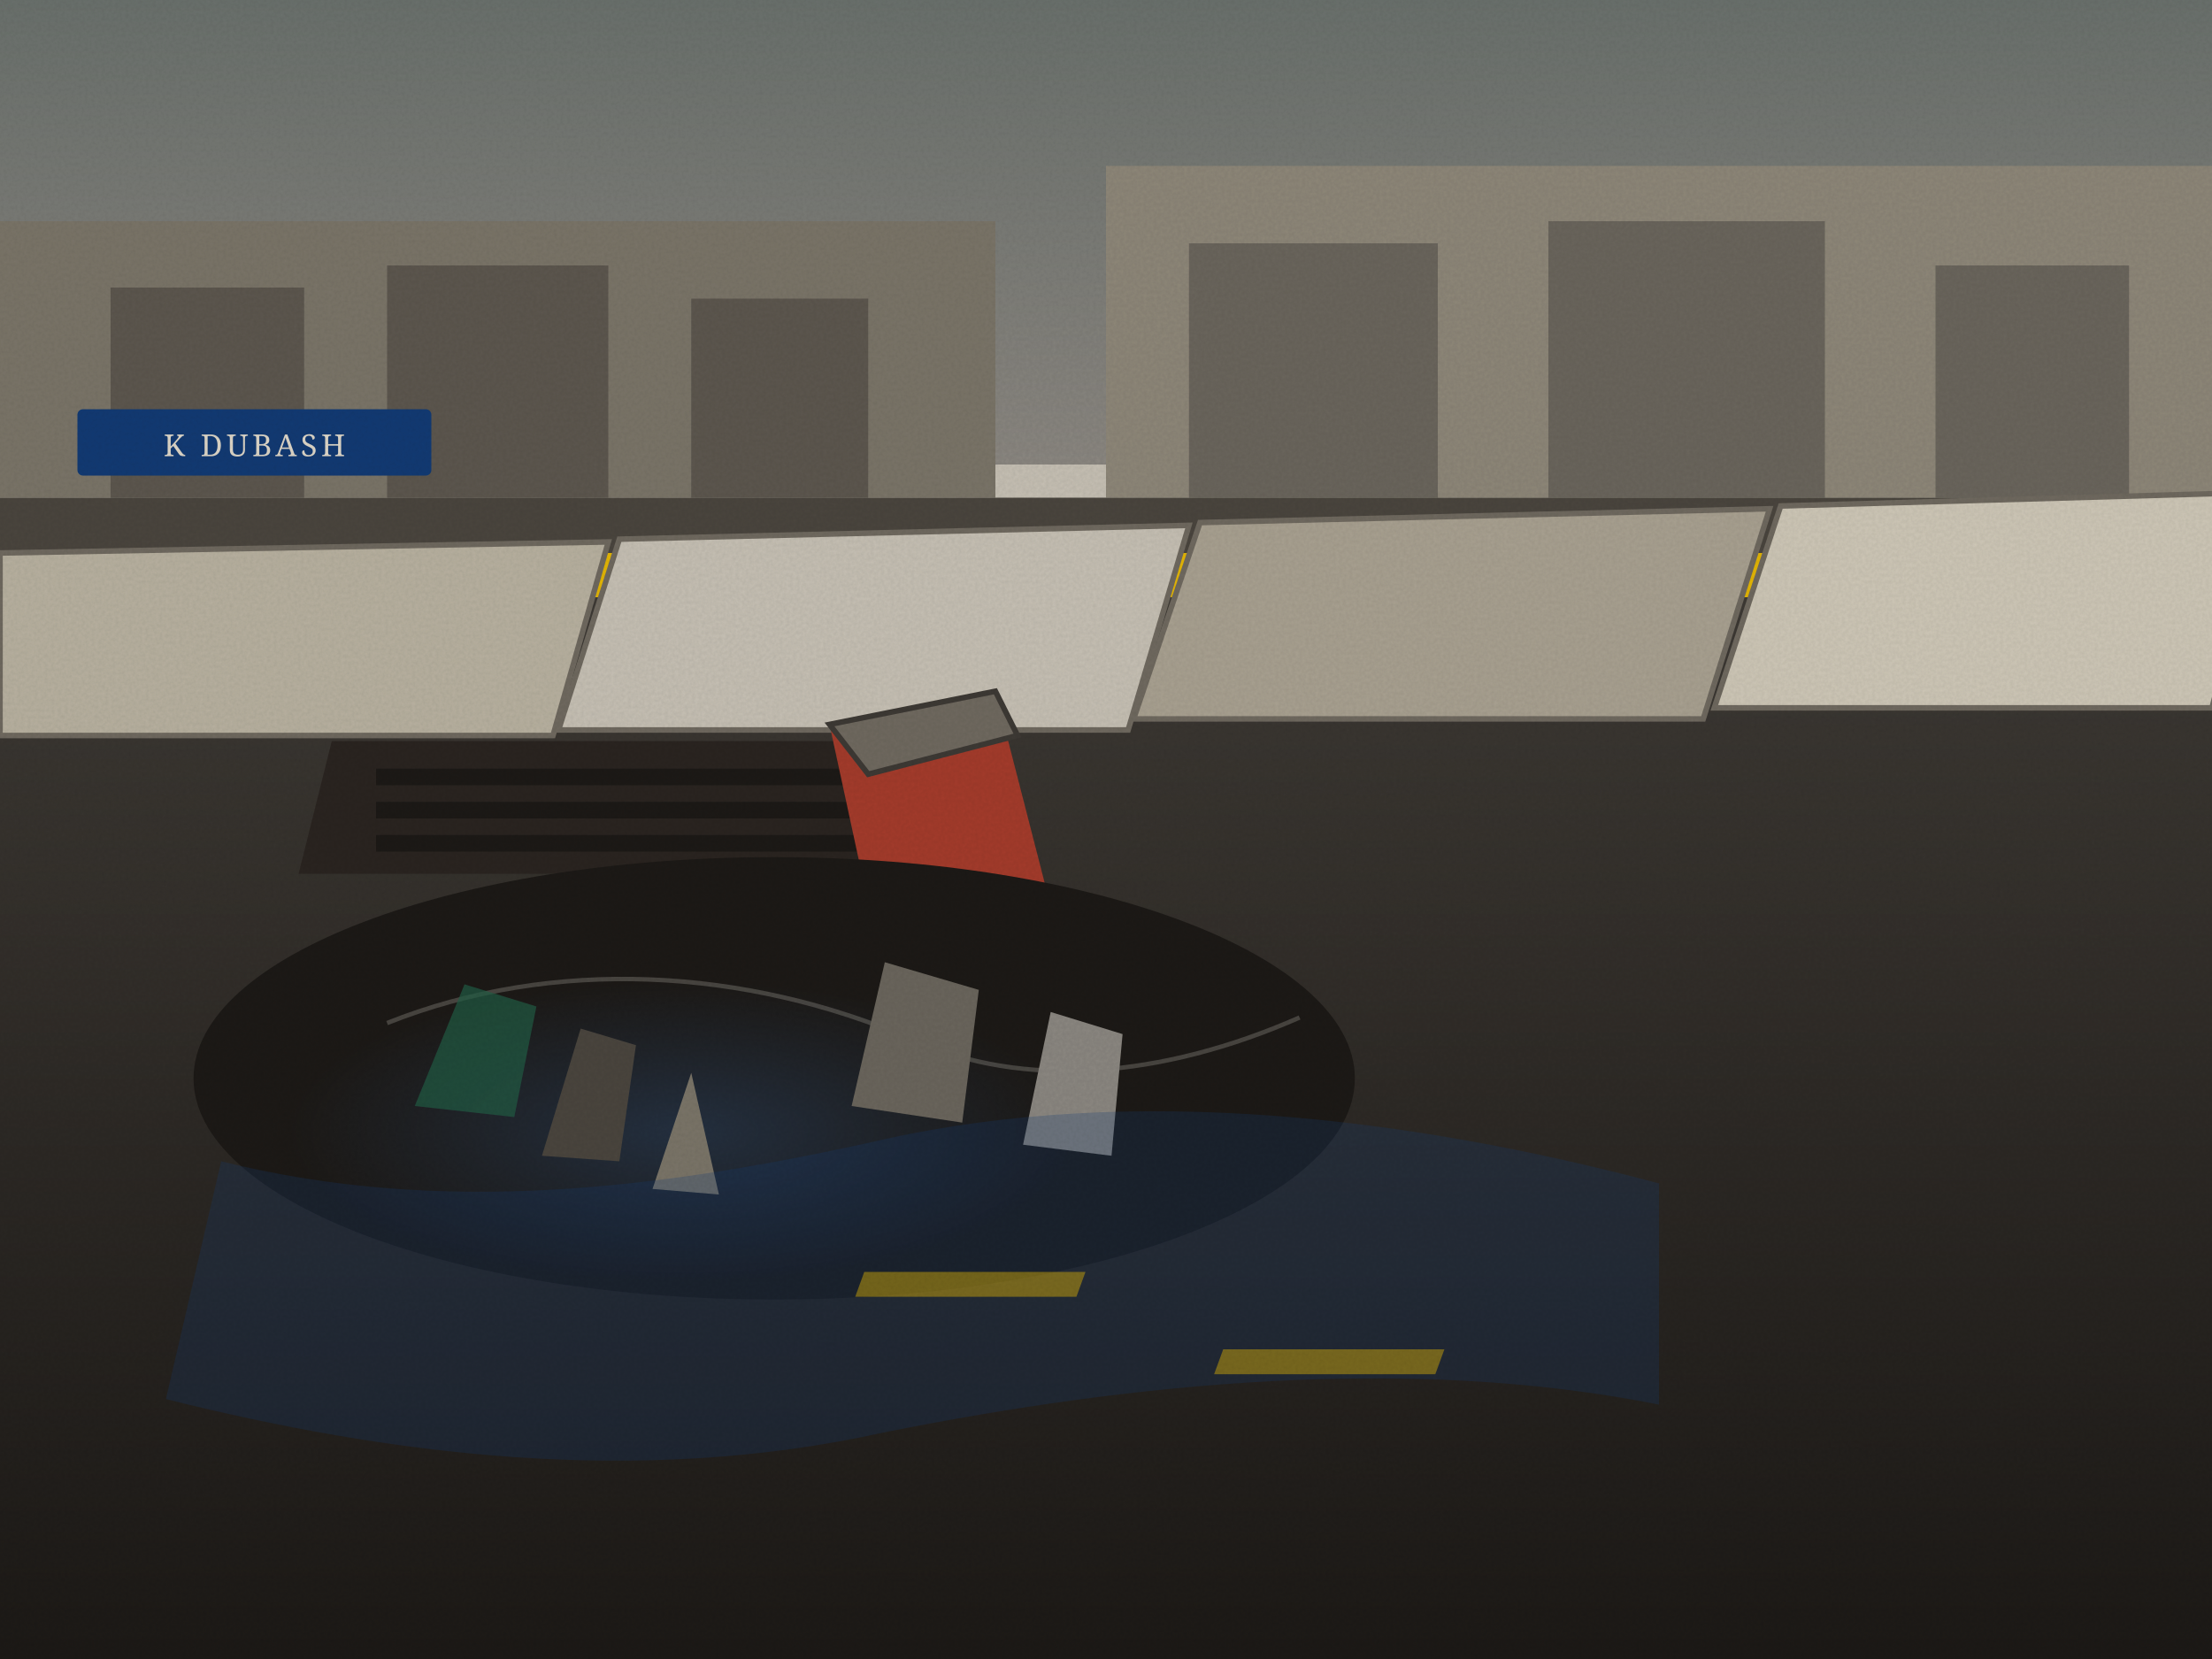
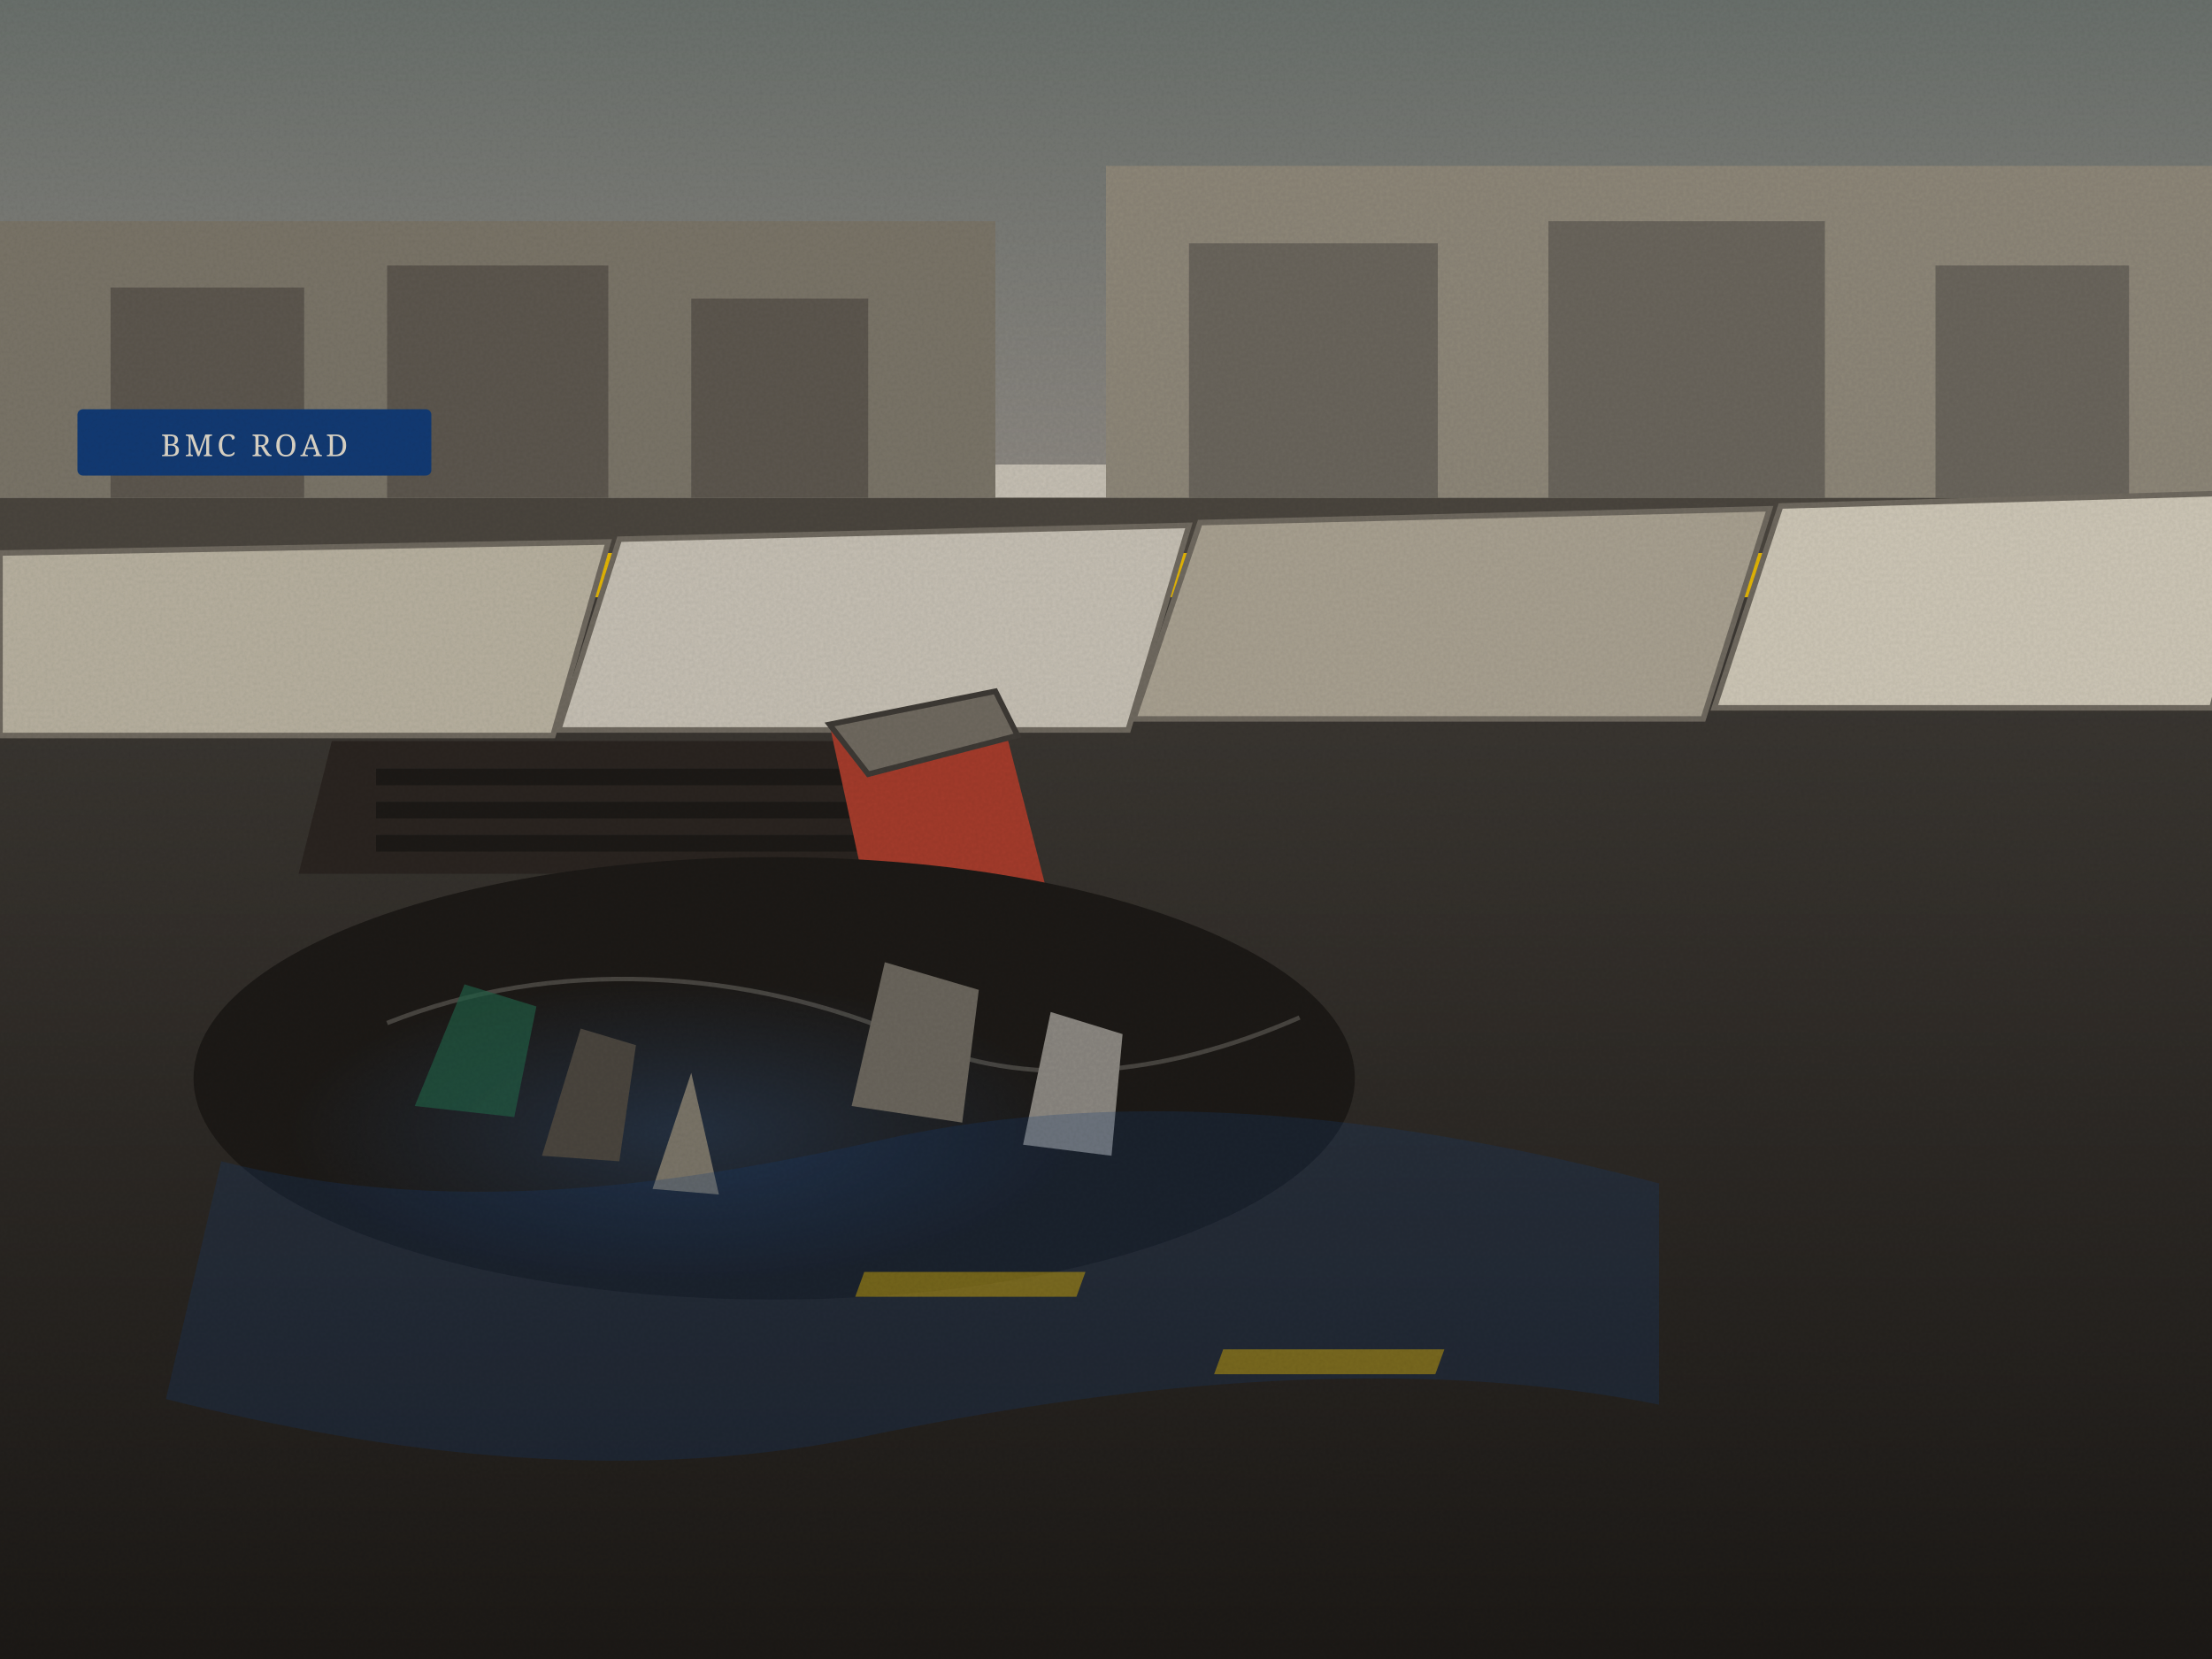
- <svg xmlns="http://www.w3.org/2000/svg" viewBox="0 0 800 600" role="img" aria-label="Clogged curb drain overflowing on K Dubash Marg">
+ <svg xmlns="http://www.w3.org/2000/svg" viewBox="0 0 800 600" role="img" aria-label="Clogged curb drain overflowing on a Mumbai road">
  <defs>
    <linearGradient id="skyd" x1="0" y1="0" x2="0" y2="1">
      <stop offset="0" stop-color="#6a706c" />
      <stop offset="1" stop-color="#8a8680" />
    </linearGradient>
    <linearGradient id="roadd" x1="0" y1="0" x2="0" y2="1">
      <stop offset="0" stop-color="#3d3934" />
      <stop offset="1" stop-color="#1c1916" />
    </linearGradient>
    <radialGradient id="pool" cx="42%" cy="62%" r="34%">
      <stop offset="0" stop-color="#243040" />
      <stop offset="1" stop-color="#1c1916" />
    </radialGradient>
    <filter id="gd">
      <feTurbulence type="fractalNoise" baseFrequency=".82" numOctaves="2" seed="7" />
      <feColorMatrix values="0 0 0 0 .16  0 0 0 0 .16  0 0 0 0 .15  0 0 0 .13 0" />
    </filter>
  </defs>
  <rect width="800" height="600" fill="#c5bfb3" />
  <rect width="800" height="168" fill="url(#skyd)" />
  <path fill="#7a7468" d="M0 80h360v100H0z" />
  <path fill="#5c564e" d="M40 104h70v76H40zM140 96h80v84h-80zM250 108h64v72h-64z" />
  <path fill="#8d8678" d="M400 60h400v120H400z" />
  <path fill="#6a655c" d="M430 88h90v92h-90zM560 80h100v100h-100zM700 96h70v84h-70z" />
  <path fill="#4a453e" d="M0 180h800v20H0z" />
  <path fill="#e3b505" d="M0 200h800v16H0z" />
  <path fill="url(#roadd)" d="M0 216h800v384H0z" />
  <g stroke="#6f695f" stroke-width="2">
    <path fill="#b7b09f" d="M0 200 220 196l-20 70H0z" />
    <path fill="#c5bfb3" d="M224 195 430 190l-22 74H202z" />
    <path fill="#a8a090" d="M434 189 640 184l-24 76H410z" />
    <path fill="#cdc6b6" d="M644 183 820 178l-20 78H620z" />
  </g>
  <path fill="#2a2420" d="M120 268h220l-16 48H108z" />
  <g fill="#1c1916">
    <rect x="136" y="278" width="188" height="6" />
    <rect x="136" y="290" width="188" height="6" />
    <rect x="136" y="302" width="188" height="6" />
  </g>
  <path fill="#a33b2b" d="M300 262 360 250l18 70-62 16z" />
  <path fill="#6f695f" stroke="#3d3934" stroke-width="2" d="M300 262 360 250l8 16-54 14z" />
  <ellipse cx="280" cy="390" rx="210" ry="80" fill="url(#pool)" />
  <path fill="none" stroke="#8a8680" stroke-width="1.6" opacity=".4" d="M140 370c60-24 130-20 190 6 40 18 90 14 140-8" />
  <path fill="#215c45" opacity=".7" d="M168 356 150 400l36 4 8-40z" />
  <path fill="#4a453e" d="M210 372 196 418l28 2 6-42z" />
  <path fill="#6a655c" d="M320 348 308 400l40 6 6-48z" />
  <path fill="#8a8680" d="M380 366 370 414l32 4 4-44z" />
  <path fill="#7a7468" d="M250 388 236 430l24 2z" />
  <path fill="#123a73" opacity=".25" d="M80 420c80 20 160 10 240-8 90-20 190-8 280 16v80c-90-18-190-8-280 10-90 20-180 8-260-12z" />
  <g fill="#e3b505" opacity=".45">
    <rect x="480" y="460" width="80" height="9" transform="skewX(-20)" />
    <rect x="620" y="488" width="80" height="9" transform="skewX(-20)" />
  </g>
  <rect x="28" y="148" width="128" height="24" rx="2" fill="#123a73" />
-   <text x="92" y="165" text-anchor="middle" fill="#ddd6c8" font-family="Georgia, serif" font-size="11" letter-spacing="1.4">K DUBASH</text>
+   <text x="92" y="165" text-anchor="middle" fill="#ddd6c8" font-family="Georgia, serif" font-size="11" letter-spacing="1.4">BMC ROAD</text>
  <rect width="800" height="600" filter="url(#gd)" style="mix-blend-mode:multiply" />
</svg>
